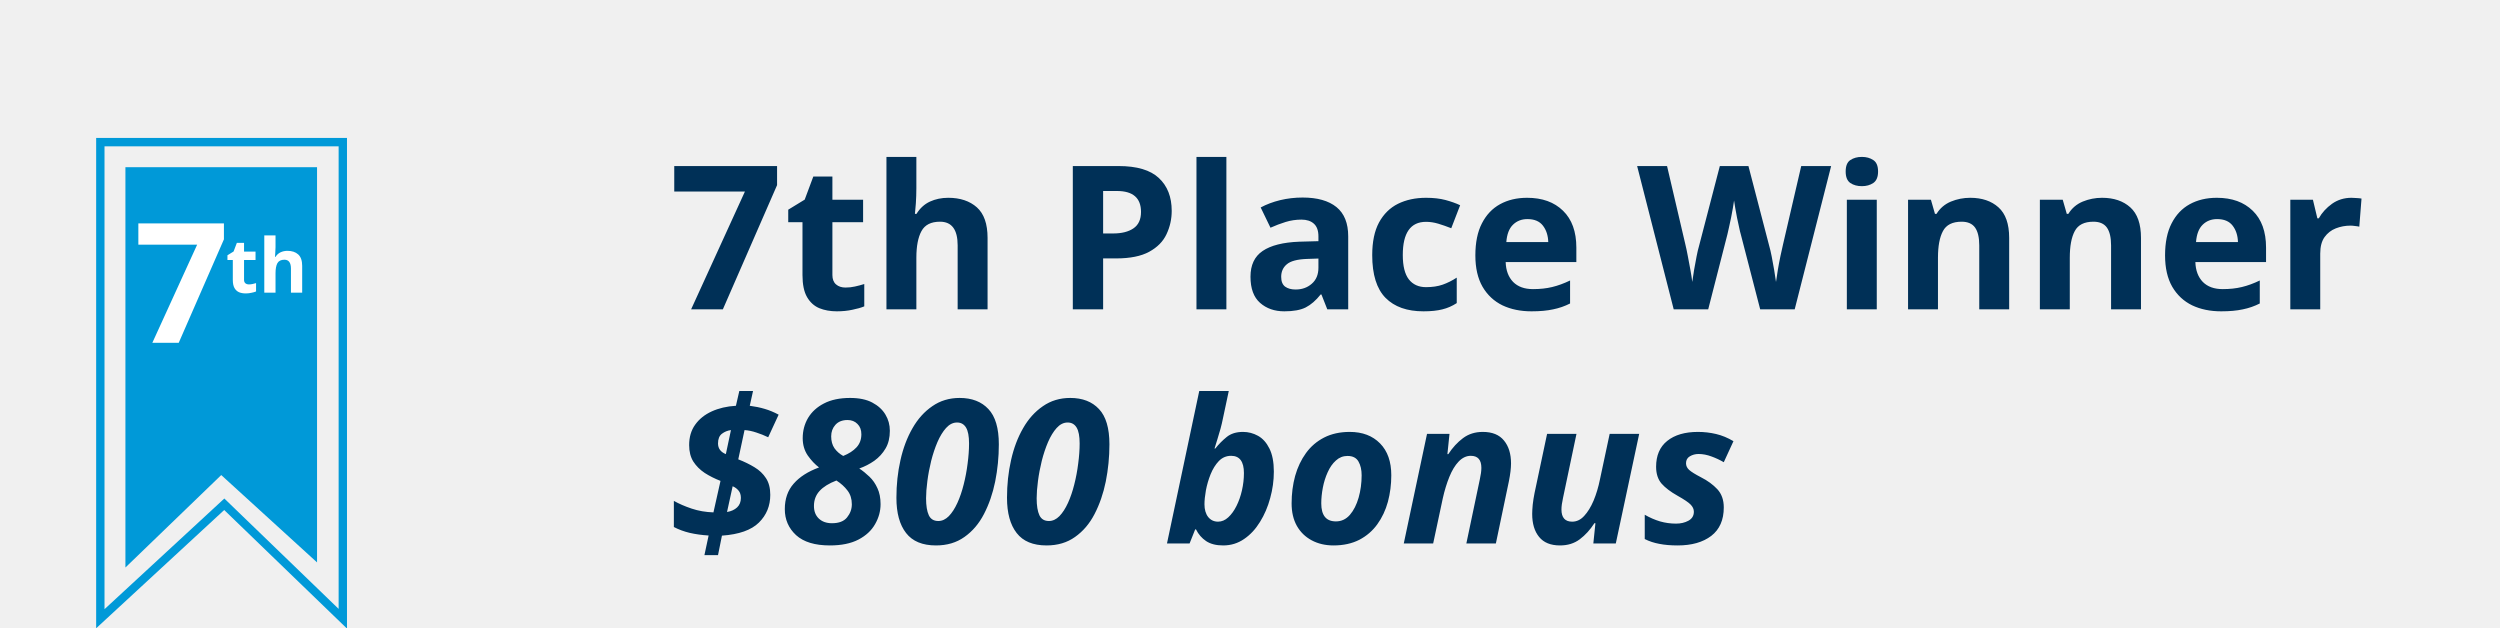
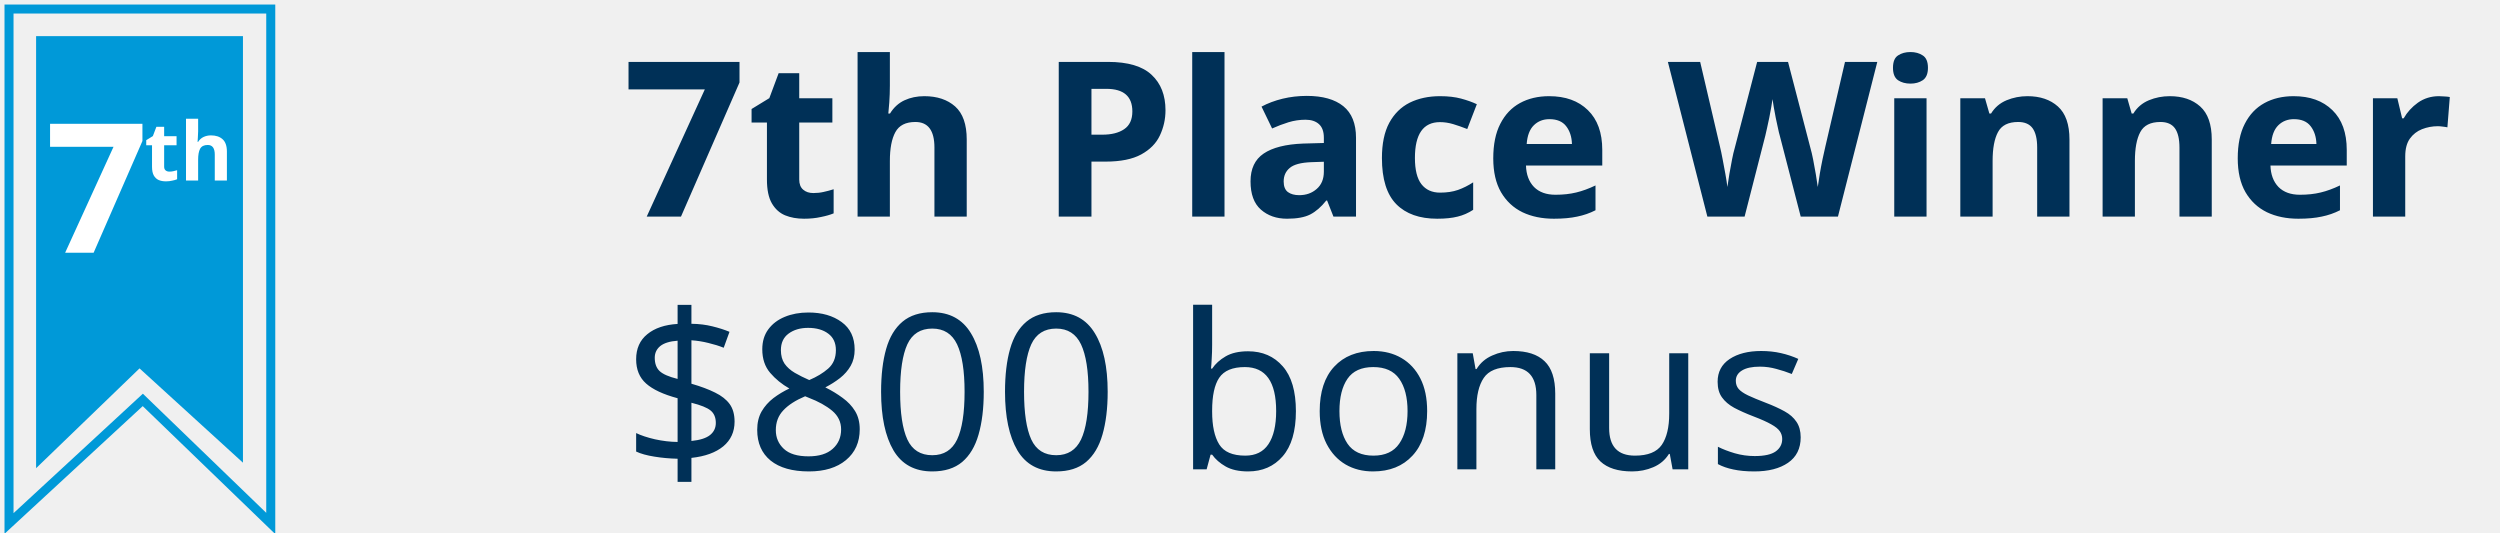
- <svg xmlns="http://www.w3.org/2000/svg" width="299px" height="75px" viewBox="0 0 299 75" version="1.1">
+ <svg xmlns="http://www.w3.org/2000/svg" width="277px" height="59px" viewBox="0 0 277 59" version="1.1">
  <defs />
-   <g id="Symbols" stroke="none" stroke-width="1" fill="none" fill-rule="evenodd">
-     <g id="7th">
-       <g id="Group" transform="translate(12, 17)">
-         <polygon id="Path-4" fill="#0099D8" points="25.919 3 25.919 50.265 14.46 39.817 3 50.875 3 3" />
-         <polygon id="Path-3" stroke="#0099D8" points="0 0 0 57 14.822 43.31 29 57 29 0" />
-         <text id="th" font-family="Gotham-Bold, Gotham" font-size="9" font-weight="bold" fill="#FFFFFF">
-           <tspan x="15" y="18">th</tspan>
-         </text>
-         <text id="7" font-family="Gotham-Bold, Gotham" font-size="20" font-weight="bold" fill="#FFFFFF">
-           <tspan x="4" y="24">7</tspan>
+   <g id="MockUp" stroke="none" stroke-width="1" fill="none" fill-rule="evenodd">
+     <g id="Desktop-HD-Revised1116" transform="translate(-801, -4127)">
+       <g id="7th" transform="translate(790, 4111)">
+         <g id="Group" stroke-width="1" fill-rule="evenodd" transform="translate(12, 17)">
+           <polygon id="Path-4" fill="#0099D8" points="25.919 3 25.919 50.265 14.46 39.817 3 50.875 3 3" />
+           <polygon id="Path-3" stroke="#0099D8" points="0 0 0 57 14.822 43.31 29 57 29 0" />
+           <text id="th" font-family="Gotham-Bold, Gotham" font-size="9" font-weight="bold" fill="#FFFFFF">
+             <tspan x="15" y="19">th</tspan>
+           </text>
+           <text id="7" font-family="Gotham-Bold, Gotham" font-size="20" font-weight="bold" fill="#FFFFFF">
+             <tspan x="4" y="27">7</tspan>
+           </text>
+         </g>
+         <text id="7th-Place-Winner-$80" font-family="Gotham-Bold, Gotham" font-size="24" font-weight="bold" line-spacing="28" fill="#003057">
+           <tspan x="80" y="40">7th Place Winner</tspan>
+           <tspan x="80" y="68" font-family="Gotham-Book, Gotham" font-weight="300">$800 bonus</tspan>
        </text>
      </g>
-       <text id="7th-Place-Winner-$80" font-family="Gotham-Bold, Gotham" font-size="24" font-weight="bold" line-spacing="28" fill="#003057">
-         <tspan x="80" y="37">7th Place Winner</tspan>
-         <tspan x="80" y="65" font-family="Gotham-BoldItalic, Gotham" font-style="italic">$800 bonus</tspan>
-       </text>
    </g>
  </g>
</svg>
